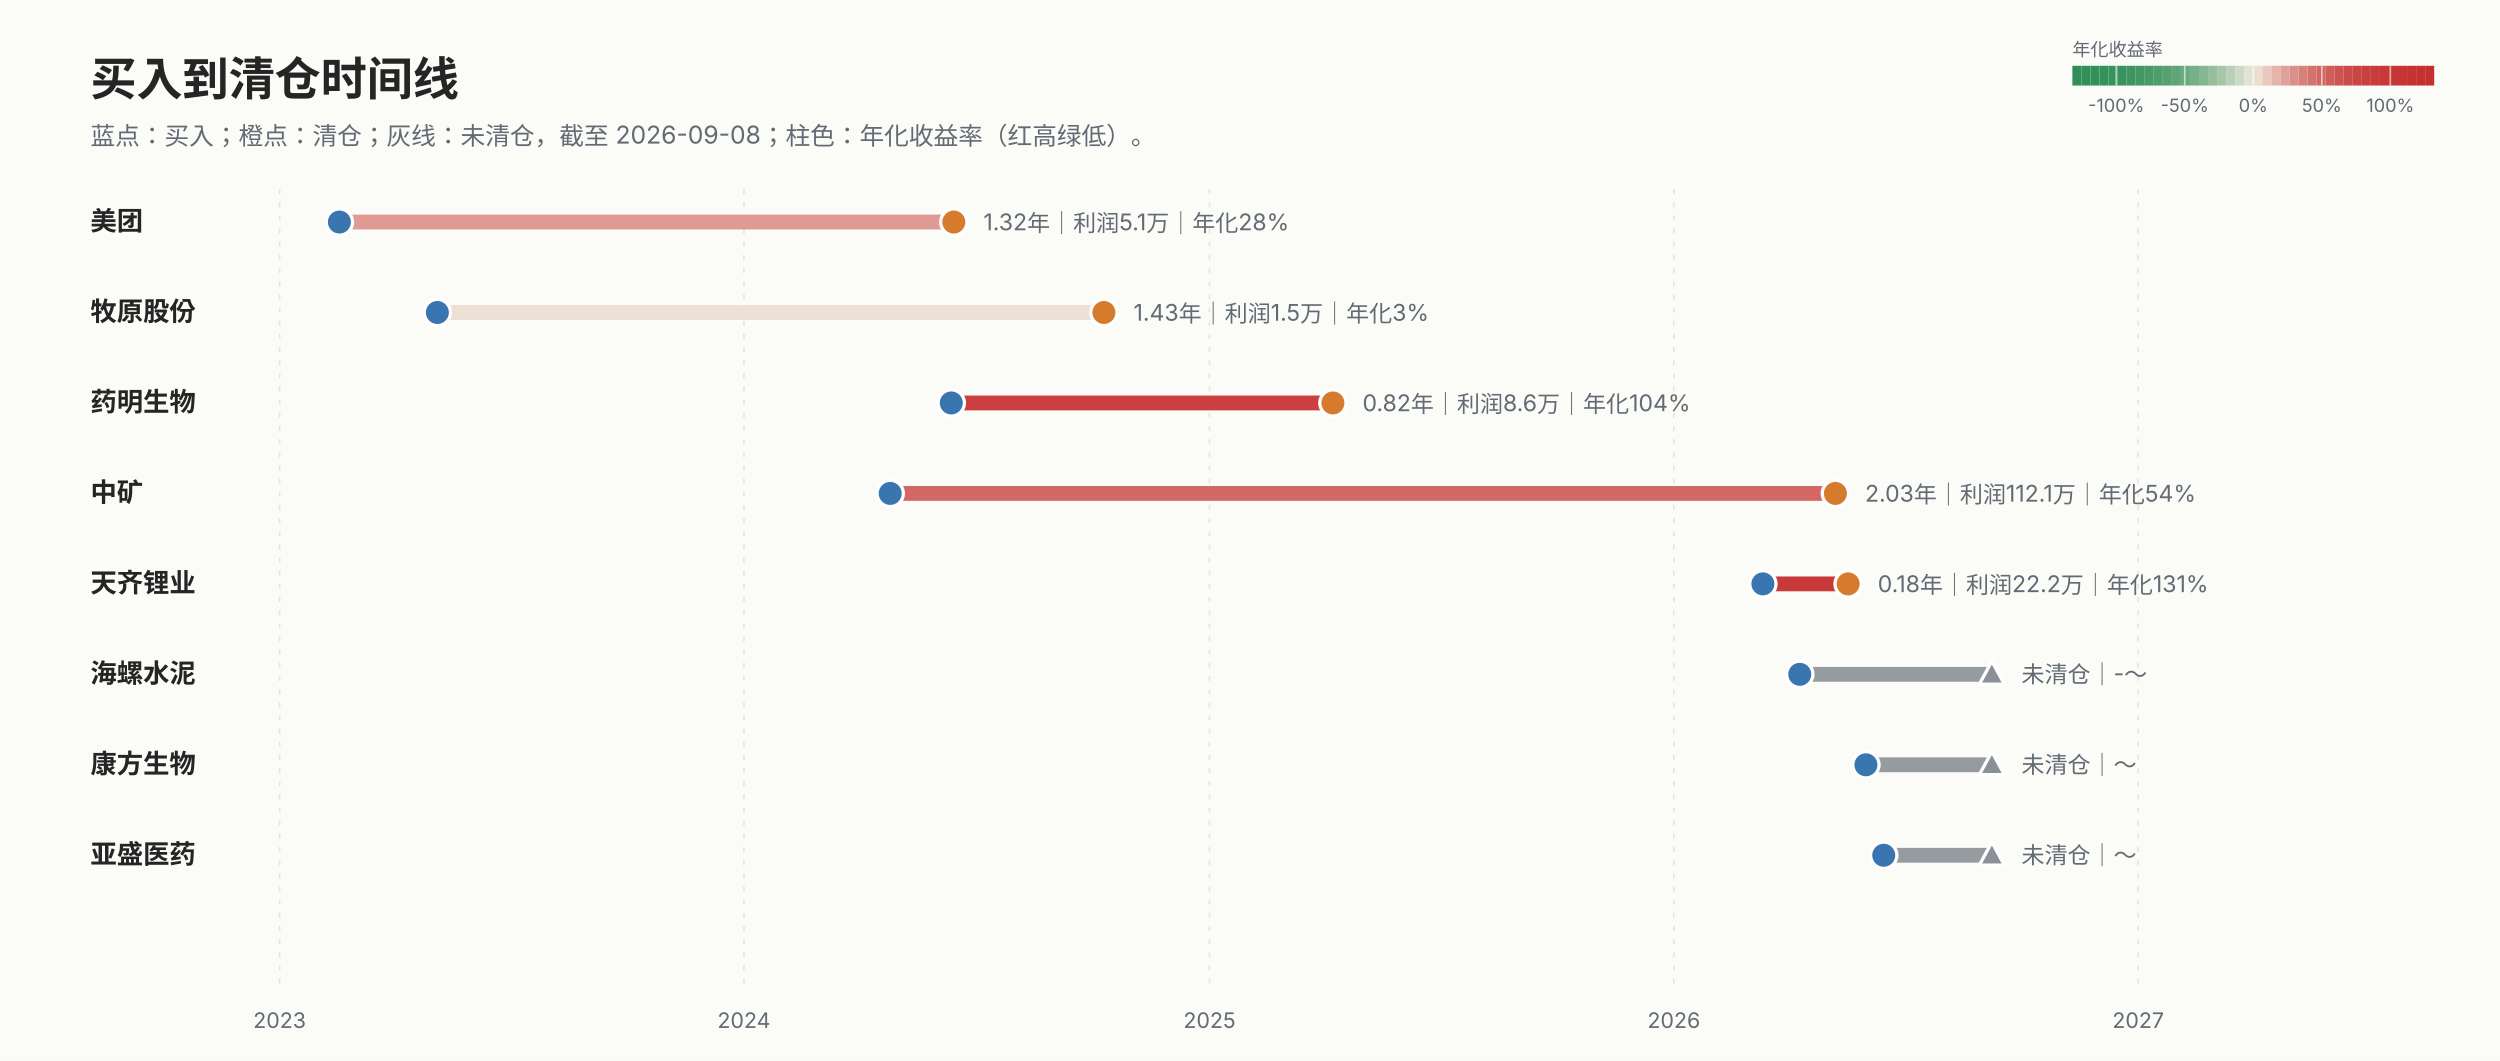
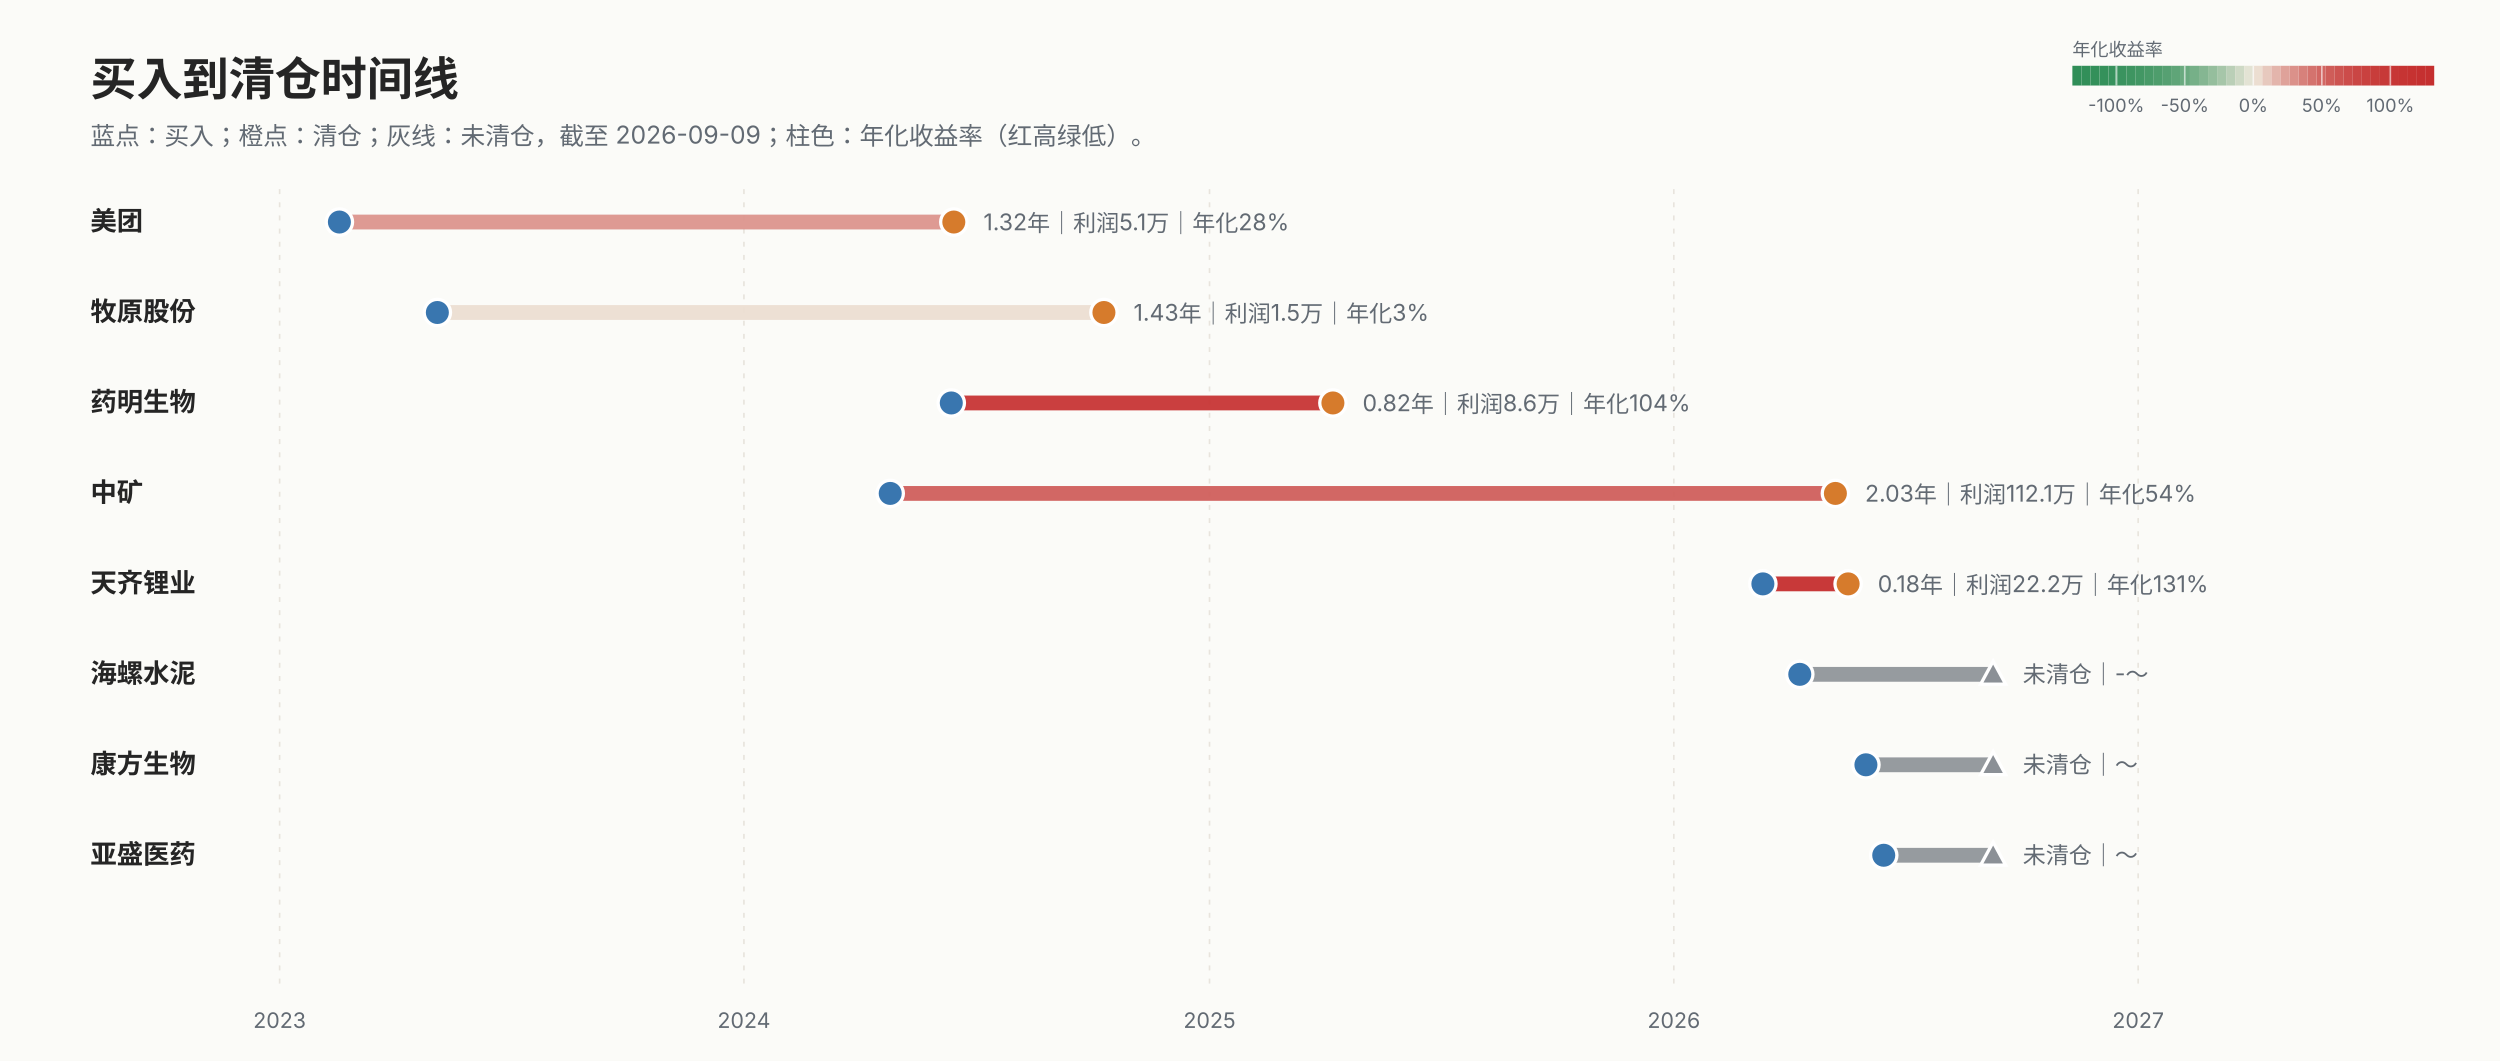
<svg xmlns="http://www.w3.org/2000/svg" width="1520" height="645" viewBox="0 0 1520 645" role="img" aria-label="买入到清仓时间线">
  <rect width="100%" height="100%" fill="#fbfbf8" />
  <style>text{font-family:"Inter","Noto Sans SC","PingFang SC","Microsoft YaHei",Arial,sans-serif;}</style>
  <text x="55" y="58" font-size="28" font-weight="700" fill="#252525">买入到清仓时间线</text>
  <g>
    <rect x="1260.00" y="40" width="5.50" height="12" fill="#308e58" />
    <rect x="1265.50" y="40" width="5.50" height="12" fill="#328f59" />
    <rect x="1271.00" y="40" width="5.50" height="12" fill="#33905a" />
    <rect x="1276.50" y="40" width="5.50" height="12" fill="#35915b" />
    <rect x="1282.00" y="40" width="5.50" height="12" fill="#37925d" />
    <rect x="1287.50" y="40" width="5.50" height="12" fill="#3a935f" />
    <rect x="1293.00" y="40" width="5.50" height="12" fill="#3e9561" />
    <rect x="1298.50" y="40" width="5.50" height="12" fill="#429764" />
    <rect x="1304.00" y="40" width="5.50" height="12" fill="#489a68" />
    <rect x="1309.50" y="40" width="5.50" height="12" fill="#4e9d6c" />
    <rect x="1315.00" y="40" width="5.50" height="12" fill="#56a072" />
    <rect x="1320.50" y="40" width="5.50" height="12" fill="#5fa578" />
    <rect x="1326.00" y="40" width="5.50" height="12" fill="#6aaa7f" />
    <rect x="1331.50" y="40" width="5.50" height="12" fill="#76b088" />
    <rect x="1337.00" y="40" width="5.50" height="12" fill="#85b692" />
    <rect x="1342.50" y="40" width="5.50" height="12" fill="#95be9d" />
    <rect x="1348.00" y="40" width="5.50" height="12" fill="#a6c6a9" />
    <rect x="1353.50" y="40" width="5.50" height="12" fill="#bacfb7" />
    <rect x="1359.00" y="40" width="5.50" height="12" fill="#ced9c5" />
    <rect x="1364.50" y="40" width="5.50" height="12" fill="#e3e3d4" />
    <rect x="1370.00" y="40" width="5.50" height="12" fill="#ecded1" />
    <rect x="1375.50" y="40" width="5.50" height="12" fill="#e7c9be" />
    <rect x="1381.00" y="40" width="5.50" height="12" fill="#e3b5ac" />
    <rect x="1386.50" y="40" width="5.50" height="12" fill="#dfa29a" />
    <rect x="1392.00" y="40" width="5.50" height="12" fill="#db918a" />
    <rect x="1397.50" y="40" width="5.50" height="12" fill="#d7817b" />
    <rect x="1403.00" y="40" width="5.50" height="12" fill="#d4736e" />
    <rect x="1408.50" y="40" width="5.50" height="12" fill="#d26763" />
    <rect x="1414.00" y="40" width="5.50" height="12" fill="#cf5d59" />
    <rect x="1419.50" y="40" width="5.50" height="12" fill="#cd5451" />
    <rect x="1425.00" y="40" width="5.50" height="12" fill="#cc4c4a" />
    <rect x="1430.50" y="40" width="5.50" height="12" fill="#ca4644" />
    <rect x="1436.00" y="40" width="5.50" height="12" fill="#c9413f" />
    <rect x="1441.50" y="40" width="5.50" height="12" fill="#c83d3b" />
    <rect x="1447.00" y="40" width="5.50" height="12" fill="#c73938" />
    <rect x="1452.50" y="40" width="5.50" height="12" fill="#c73635" />
    <rect x="1458.00" y="40" width="5.50" height="12" fill="#c63433" />
    <rect x="1463.50" y="40" width="5.50" height="12" fill="#c63231" />
    <rect x="1469.00" y="40" width="5.50" height="12" fill="#c53030" />
    <rect x="1474.50" y="40" width="5.50" height="12" fill="#c52f2f" />
    <line x1="1286.67" y1="40" x2="1286.67" y2="52" stroke="#fff" stroke-width="1" opacity=".6" />
    <text x="1286.67" y="68" font-size="11" fill="#626a73" text-anchor="middle">-100%</text>
    <line x1="1328.33" y1="40" x2="1328.33" y2="52" stroke="#fff" stroke-width="1" opacity=".6" />
    <text x="1328.33" y="68" font-size="11" fill="#626a73" text-anchor="middle">-50%</text>
    <line x1="1370.00" y1="40" x2="1370.00" y2="52" stroke="#fff" stroke-width="1" opacity=".6" />
    <text x="1370.00" y="68" font-size="11" fill="#626a73" text-anchor="middle">0%</text>
    <line x1="1411.67" y1="40" x2="1411.67" y2="52" stroke="#fff" stroke-width="1" opacity=".6" />
    <text x="1411.67" y="68" font-size="11" fill="#626a73" text-anchor="middle">50%</text>
    <line x1="1453.33" y1="40" x2="1453.33" y2="52" stroke="#fff" stroke-width="1" opacity=".6" />
    <text x="1453.33" y="68" font-size="11" fill="#626a73" text-anchor="middle">100%</text>
    <text x="1260" y="34" font-size="11" fill="#626a73">年化收益率</text>
  </g>
-   <text x="55" y="88" font-size="15" fill="#626a73">蓝点：买入；橙点：清仓；灰线：未清仓，截至 2026-09-08；柱色：年化收益率（红高绿低）。</text>
+   <text x="55" y="88" font-size="15" fill="#626a73">蓝点：买入；橙点：清仓；灰线：未清仓，截至 2026-09-09；柱色：年化收益率（红高绿低）。</text>
  <line x1="170.00" y1="115" x2="170.00" y2="600" stroke="#ddd7ce" opacity=".65" stroke-dasharray="3 5" />
  <text x="170.00" y="625" font-size="13" fill="#626a73" text-anchor="middle">2023</text>
  <line x1="452.31" y1="115" x2="452.31" y2="600" stroke="#ddd7ce" opacity=".65" stroke-dasharray="3 5" />
  <text x="452.31" y="625" font-size="13" fill="#626a73" text-anchor="middle">2024</text>
  <line x1="735.39" y1="115" x2="735.39" y2="600" stroke="#ddd7ce" opacity=".65" stroke-dasharray="3 5" />
  <text x="735.39" y="625" font-size="13" fill="#626a73" text-anchor="middle">2025</text>
  <line x1="1017.69" y1="115" x2="1017.69" y2="600" stroke="#ddd7ce" opacity=".65" stroke-dasharray="3 5" />
  <text x="1017.69" y="625" font-size="13" fill="#626a73" text-anchor="middle">2026</text>
  <line x1="1300.00" y1="115" x2="1300.00" y2="600" stroke="#ddd7ce" opacity=".65" stroke-dasharray="3 5" />
  <text x="1300.00" y="625" font-size="13" fill="#626a73" text-anchor="middle">2027</text>
  <text x="55" y="140" font-size="16" font-weight="700" fill="#252525">美团</text>
  <line x1="206.35" y1="135" x2="579.92" y2="135" stroke="#dc958e" stroke-width="9" opacity=".95" />
  <circle cx="579.92" cy="135" r="8" fill="#d67b2c" stroke="#fff" stroke-width="2" />
  <circle cx="206.35" cy="135" r="8" fill="#3976af" stroke="#fff" stroke-width="2" />
  <text x="597.92" y="140" font-size="14" fill="#626a73">1.32年｜利润5.1万｜年化28%</text>
  <text x="55" y="195" font-size="16" font-weight="700" fill="#252525">牧原股份</text>
  <line x1="265.91" y1="190" x2="671.19" y2="190" stroke="#ecded2" stroke-width="9" opacity=".95" />
  <circle cx="671.19" cy="190" r="8" fill="#d67b2c" stroke="#fff" stroke-width="2" />
  <circle cx="265.91" cy="190" r="8" fill="#3976af" stroke="#fff" stroke-width="2" />
  <text x="689.19" y="195" font-size="14" fill="#626a73">1.43年｜利润1.5万｜年化3%</text>
  <text x="55" y="250" font-size="16" font-weight="700" fill="#252525">药明生物</text>
  <line x1="578.38" y1="245" x2="810.41" y2="245" stroke="#c73535" stroke-width="9" opacity=".95" />
  <circle cx="810.41" cy="245" r="8" fill="#d67b2c" stroke="#fff" stroke-width="2" />
  <circle cx="578.38" cy="245" r="8" fill="#3976af" stroke="#fff" stroke-width="2" />
  <text x="828.41" y="250" font-size="14" fill="#626a73">0.82年｜利润8.6万｜年化104%</text>
  <text x="55" y="305" font-size="16" font-weight="700" fill="#252525">中矿</text>
  <line x1="541.25" y1="300" x2="1115.92" y2="300" stroke="#d0605c" stroke-width="9" opacity=".95" />
  <circle cx="1115.92" cy="300" r="8" fill="#d67b2c" stroke="#fff" stroke-width="2" />
  <circle cx="541.25" cy="300" r="8" fill="#3976af" stroke="#fff" stroke-width="2" />
  <text x="1133.92" y="305" font-size="14" fill="#626a73">2.03年｜利润112.1万｜年化54%</text>
  <text x="55" y="360" font-size="16" font-weight="700" fill="#252525">天齐锂业</text>
  <line x1="1071.83" y1="355" x2="1123.66" y2="355" stroke="#c52f2f" stroke-width="9" opacity=".95" />
  <circle cx="1123.66" cy="355" r="8" fill="#d67b2c" stroke="#fff" stroke-width="2" />
  <circle cx="1071.83" cy="355" r="8" fill="#3976af" stroke="#fff" stroke-width="2" />
  <text x="1141.66" y="360" font-size="14" fill="#626a73">0.18年｜利润22.2万｜年化131%</text>
  <text x="55" y="415" font-size="16" font-weight="700" fill="#252525">海螺水泥</text>
-   <line x1="1094.26" y1="410" x2="1211.05" y2="410" stroke="#8b9096" stroke-width="9" opacity=".9" />
-   <polygon points="1211.05,402 1203.45,416 1218.65,416" fill="#8b9096" stroke="#fff" stroke-width="2" />
+   <line x1="1094.26" y1="410" x2="1211.83" y2="410" stroke="#8b9096" stroke-width="9" opacity=".9" />
+   <polygon points="1211.83,402 1204.23,416 1219.43,416" fill="#8b9096" stroke="#fff" stroke-width="2" />
  <circle cx="1094.26" cy="410" r="8" fill="#3976af" stroke="#fff" stroke-width="2" />
-   <text x="1229.05" y="415" font-size="14" fill="#626a73">未清仓｜-～</text>
+   <text x="1229.83" y="415" font-size="14" fill="#626a73">未清仓｜-～</text>
  <text x="55" y="470" font-size="16" font-weight="700" fill="#252525">康方生物</text>
-   <line x1="1134.48" y1="465" x2="1211.05" y2="465" stroke="#8b9096" stroke-width="9" opacity=".9" />
-   <polygon points="1211.05,457 1203.45,471 1218.65,471" fill="#8b9096" stroke="#fff" stroke-width="2" />
+   <line x1="1134.48" y1="465" x2="1211.83" y2="465" stroke="#8b9096" stroke-width="9" opacity=".9" />
+   <polygon points="1211.83,457 1204.23,471 1219.43,471" fill="#8b9096" stroke="#fff" stroke-width="2" />
  <circle cx="1134.48" cy="465" r="8" fill="#3976af" stroke="#fff" stroke-width="2" />
-   <text x="1229.05" y="470" font-size="14" fill="#626a73">未清仓｜～</text>
+   <text x="1229.83" y="470" font-size="14" fill="#626a73">未清仓｜～</text>
  <text x="55" y="525" font-size="16" font-weight="700" fill="#252525">亚盛医药</text>
-   <line x1="1145.31" y1="520" x2="1211.05" y2="520" stroke="#8b9096" stroke-width="9" opacity=".9" />
-   <polygon points="1211.05,512 1203.45,526 1218.65,526" fill="#8b9096" stroke="#fff" stroke-width="2" />
+   <line x1="1145.31" y1="520" x2="1211.83" y2="520" stroke="#8b9096" stroke-width="9" opacity=".9" />
+   <polygon points="1211.83,512 1204.23,526 1219.43,526" fill="#8b9096" stroke="#fff" stroke-width="2" />
  <circle cx="1145.31" cy="520" r="8" fill="#3976af" stroke="#fff" stroke-width="2" />
-   <text x="1229.05" y="525" font-size="14" fill="#626a73">未清仓｜～</text>
+   <text x="1229.83" y="525" font-size="14" fill="#626a73">未清仓｜～</text>
</svg>
